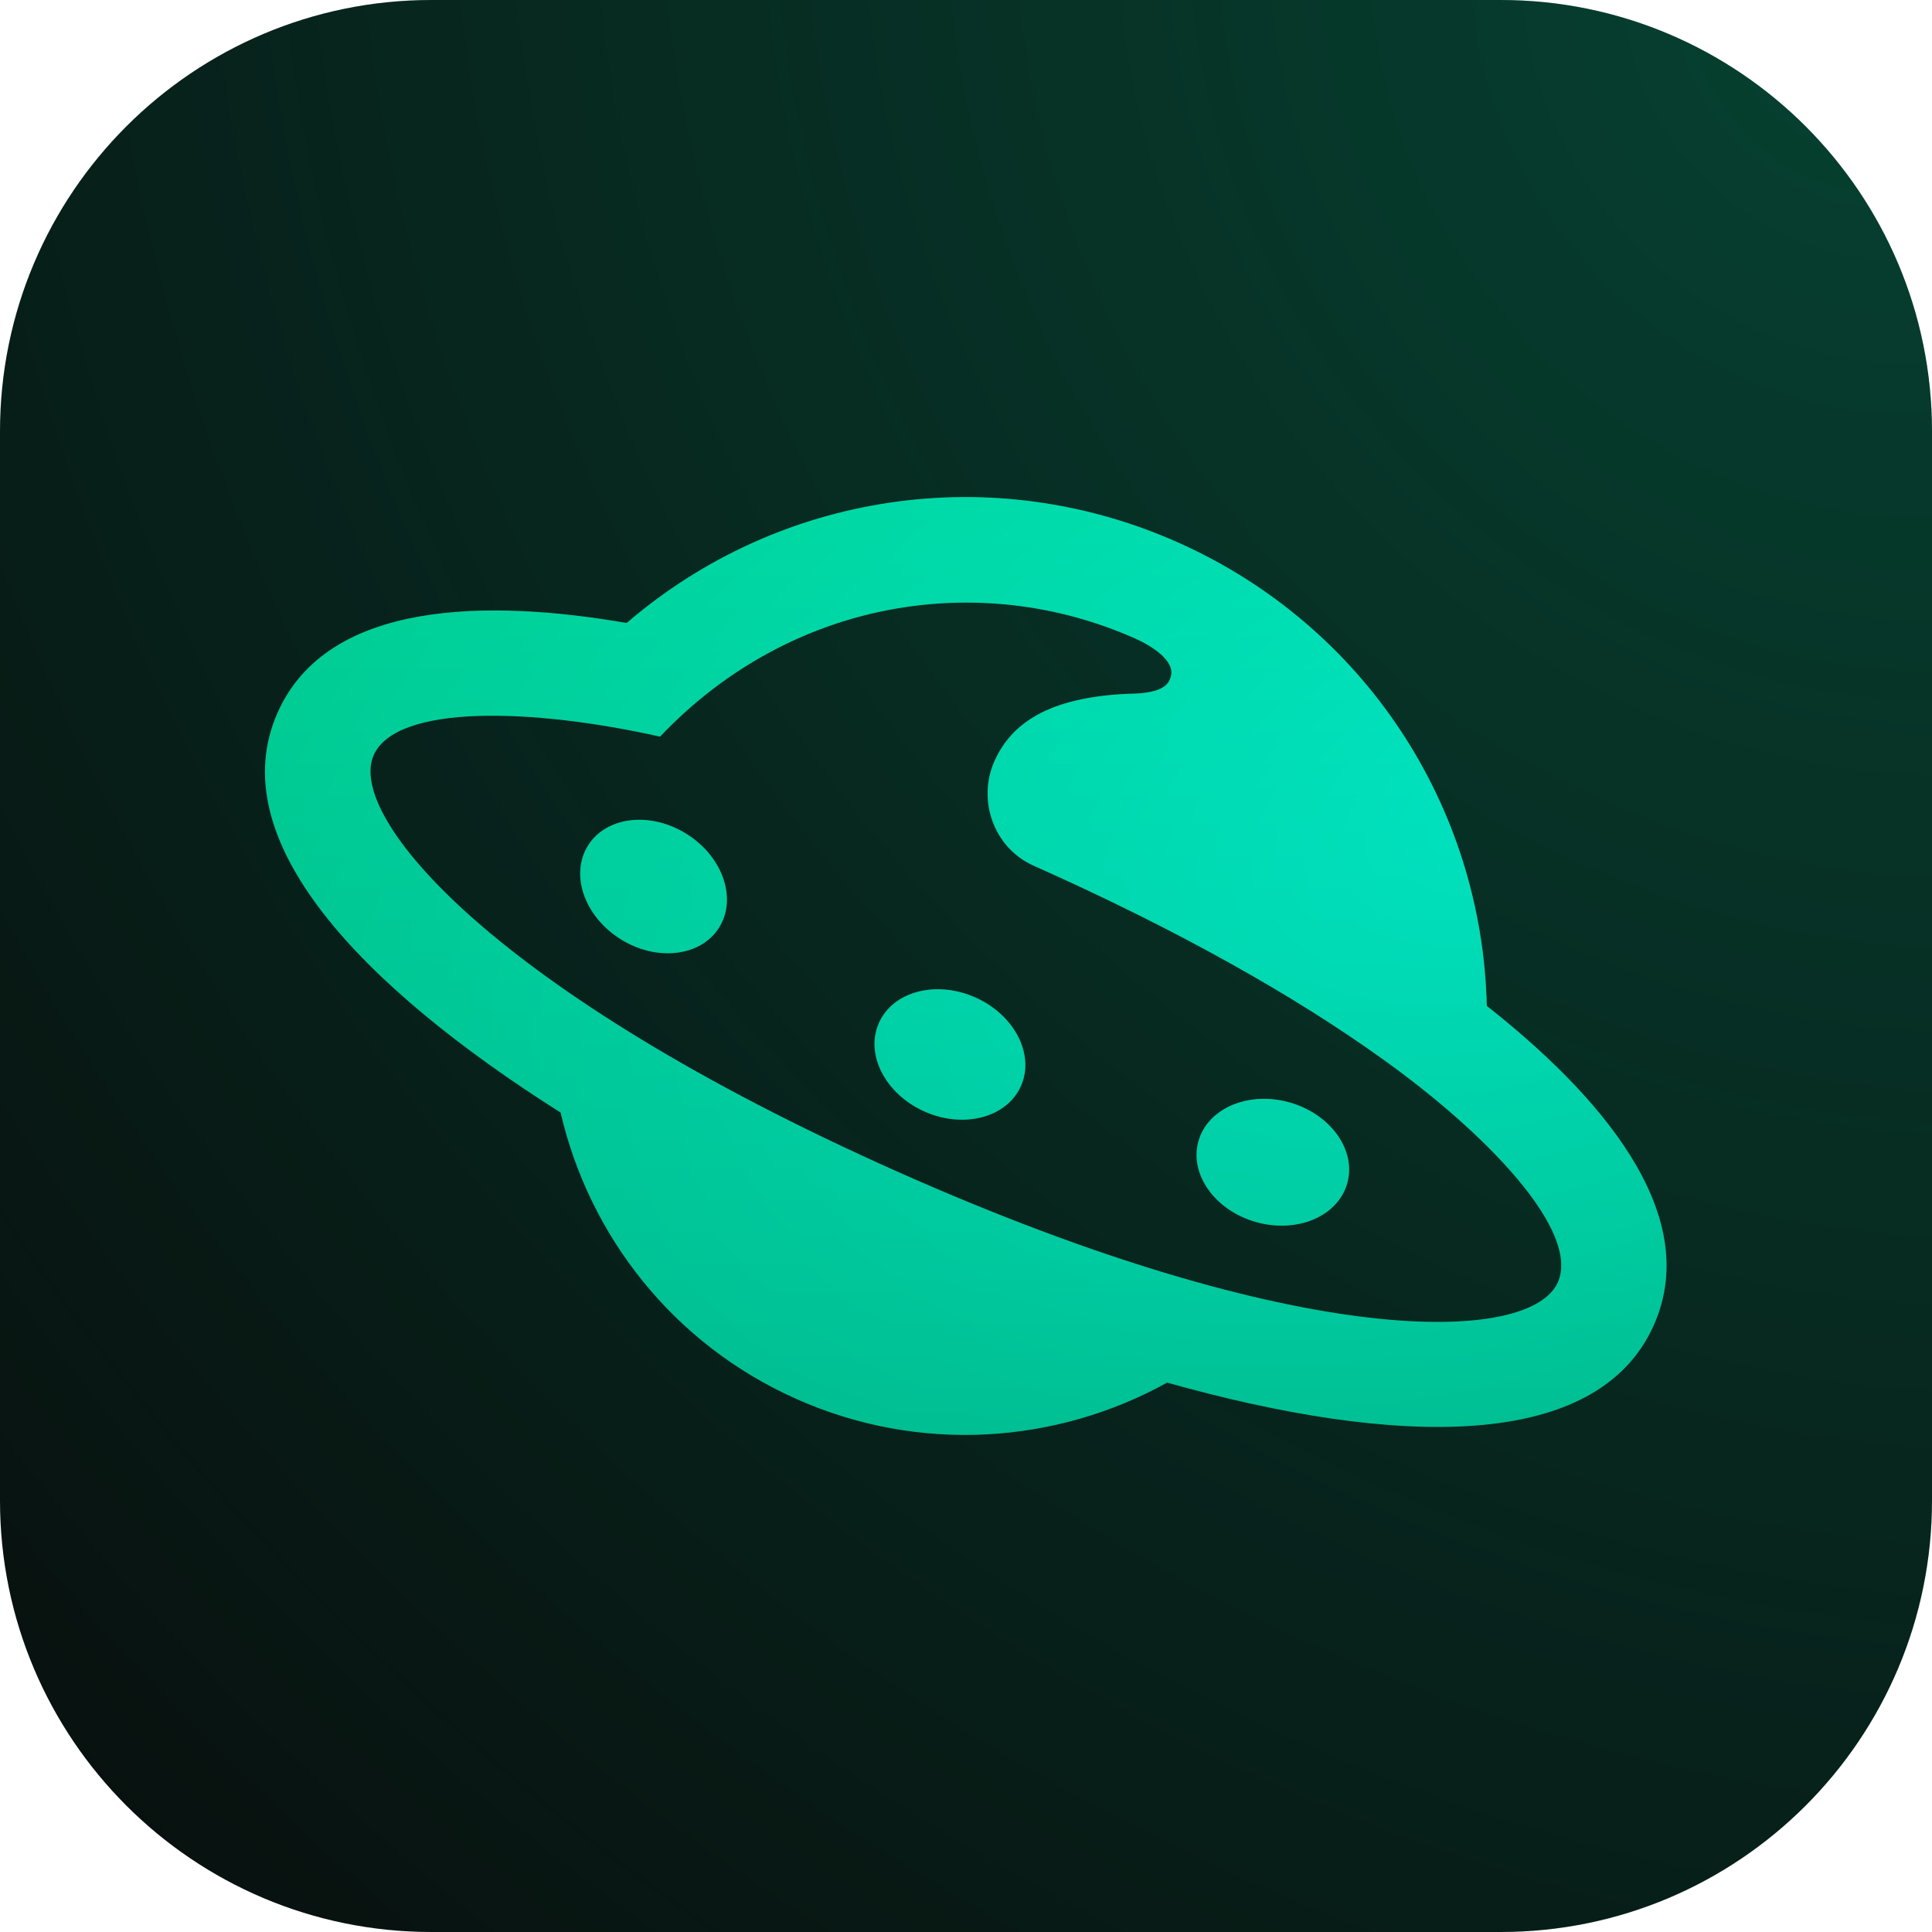
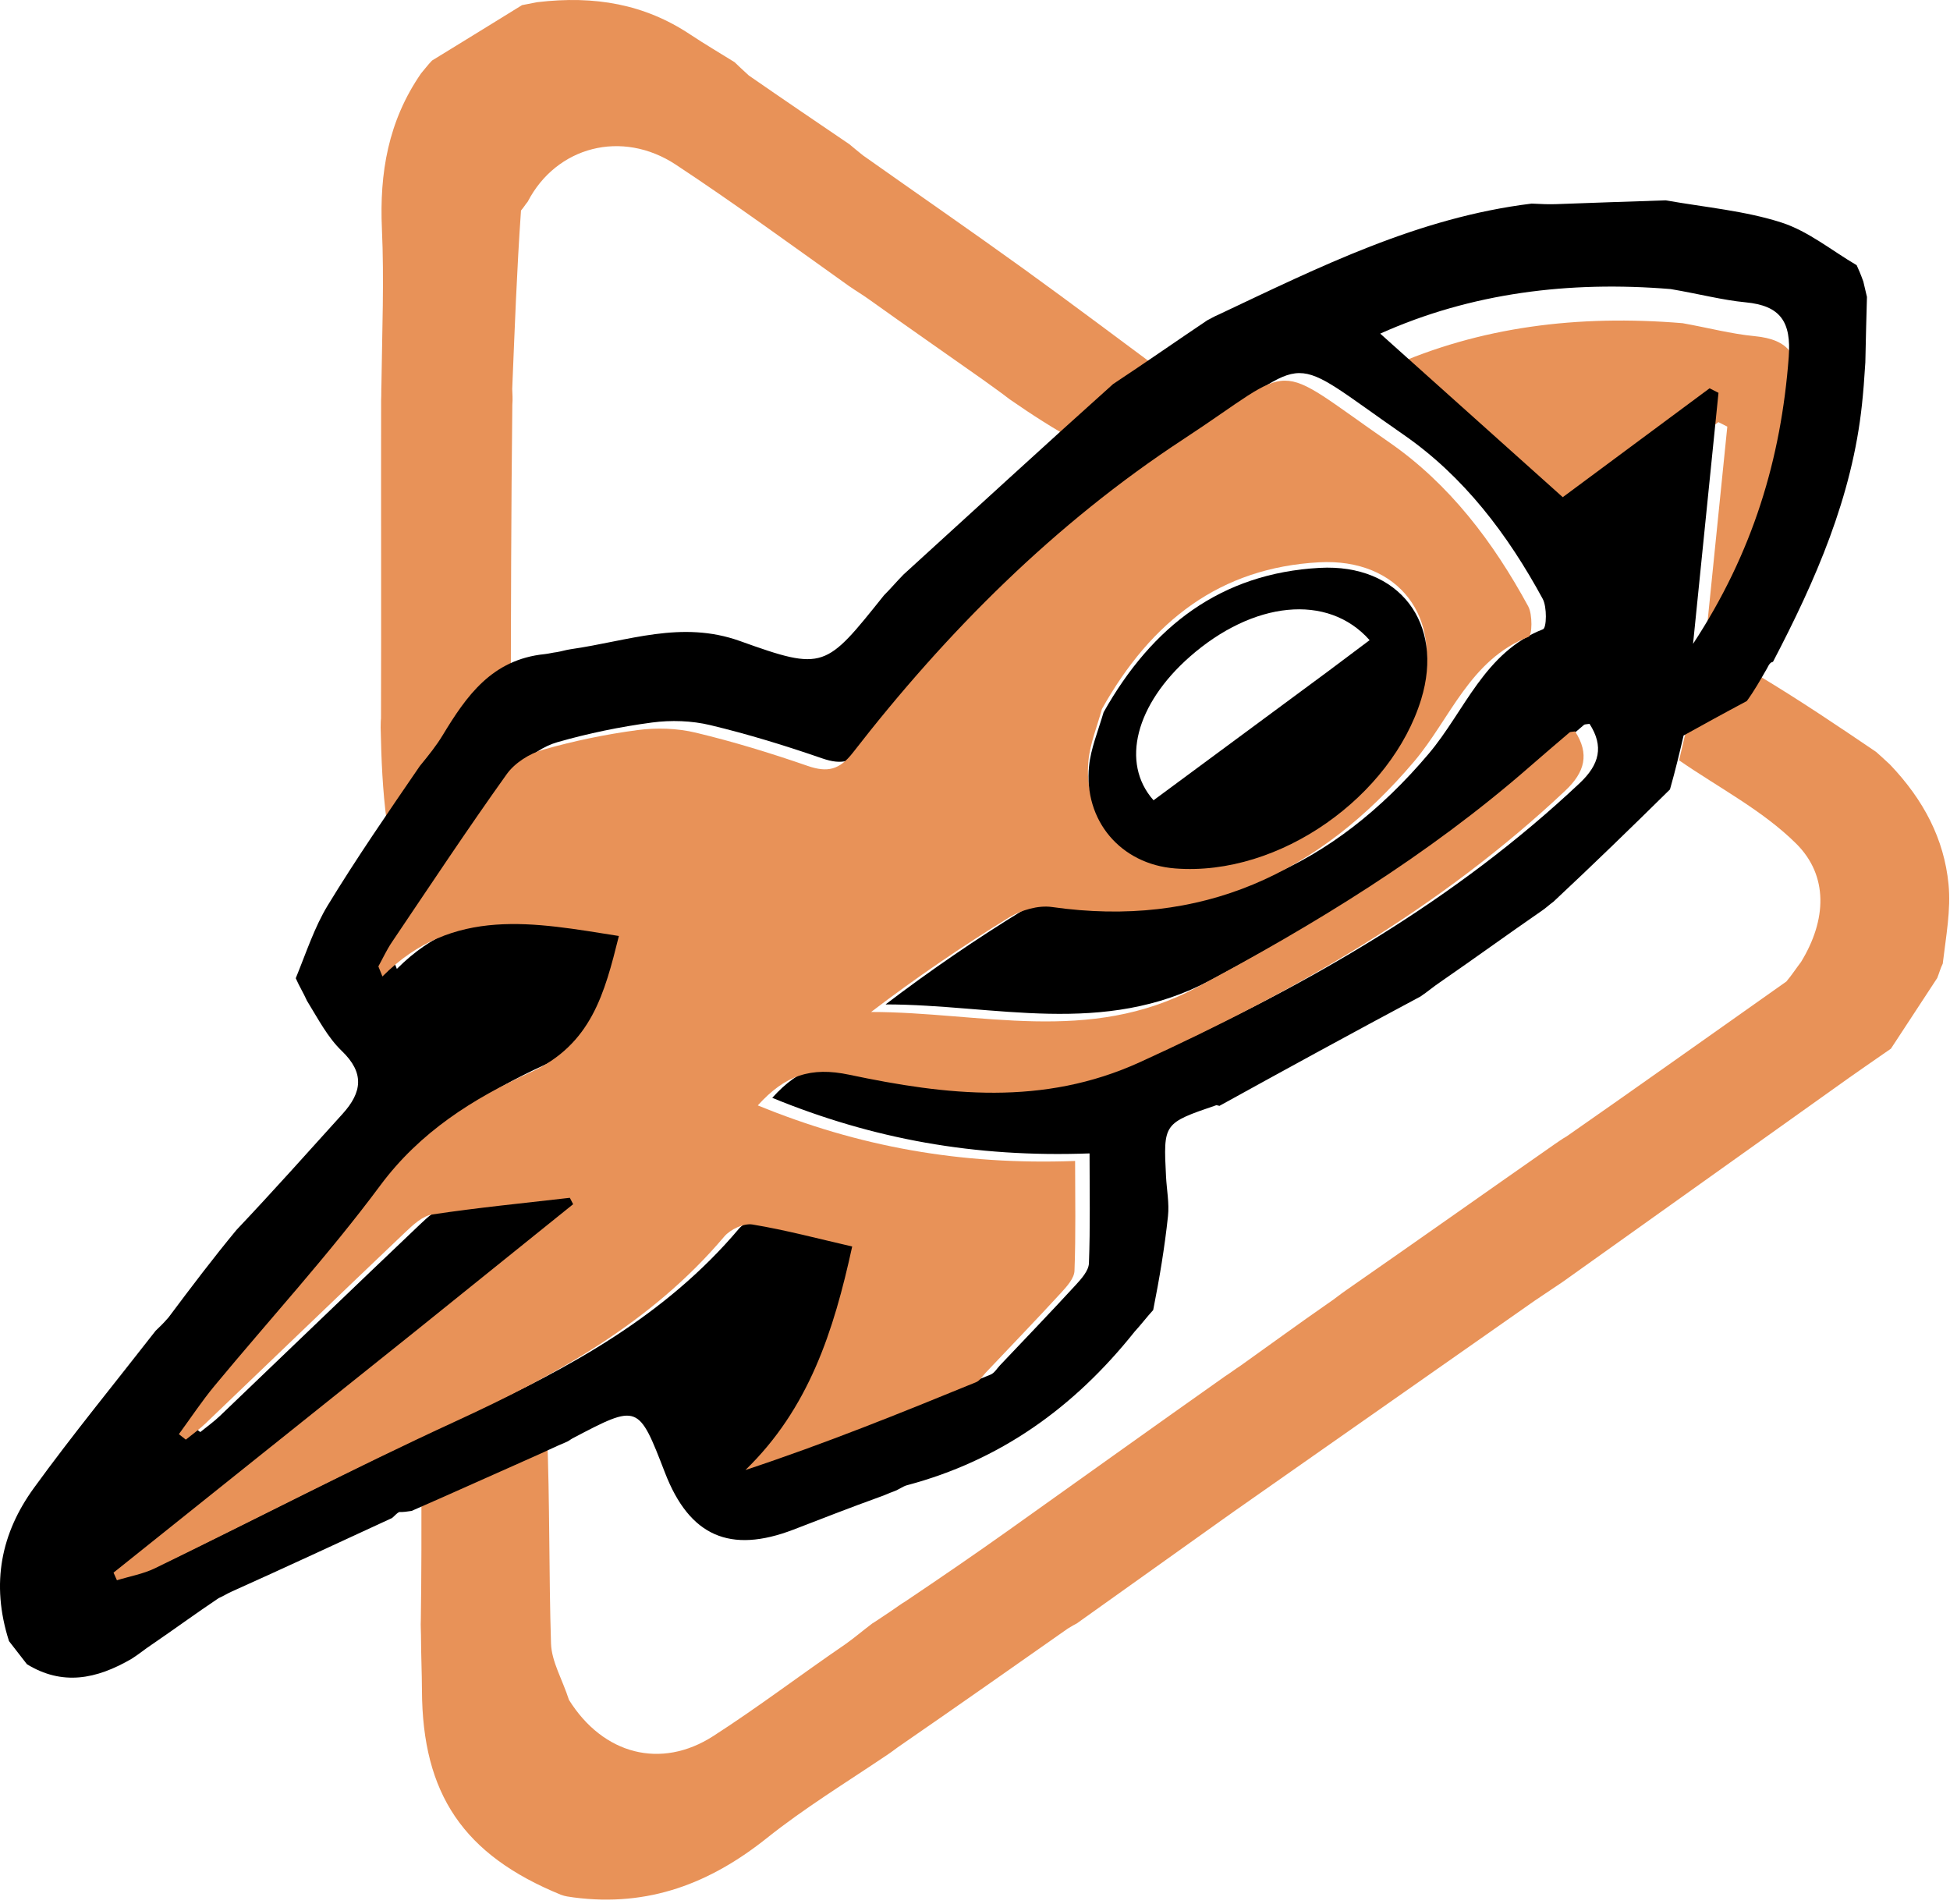
- <svg xmlns="http://www.w3.org/2000/svg" width="824" height="824" viewBox="0 0 824 824" fill="none">
-   <rect width="824" height="824" rx="184" fill="#08110F" />
-   <rect width="824" height="824" rx="184" fill="url(#paint0_radial_0_21)" fill-opacity="0.5" />
-   <path d="M435.425 463.217C429.441 476.657 411.033 481.515 394.309 474.07C377.585 466.624 368.879 449.693 374.863 436.253C380.846 422.813 399.254 417.954 415.978 425.4C432.702 432.846 441.409 449.777 435.425 463.217Z" fill="url(#paint1_linear_0_21)" />
-   <path d="M435.425 463.217C429.441 476.657 411.033 481.515 394.309 474.07C377.585 466.624 368.879 449.693 374.863 436.253C380.846 422.813 399.254 417.954 415.978 425.4C432.702 432.846 441.409 449.777 435.425 463.217Z" fill="url(#paint2_radial_0_21)" style="mix-blend-mode:soft-light" />
-   <path d="M535.563 521.172C553.071 526.191 570.536 518.856 574.571 504.789C578.606 490.722 567.684 475.251 550.175 470.232C532.666 465.213 515.201 472.548 511.166 486.615C507.131 500.682 518.054 516.153 535.563 521.172Z" fill="url(#paint3_linear_0_21)" />
-   <path d="M535.563 521.172C553.071 526.191 570.536 518.856 574.571 504.789C578.606 490.722 567.684 475.251 550.175 470.232C532.666 465.213 515.201 472.548 511.166 486.615C507.131 500.682 518.054 516.153 535.563 521.172Z" fill="url(#paint4_radial_0_21)" style="mix-blend-mode:soft-light" />
-   <path d="M292.782 355.633C308.227 365.286 314.462 383.173 306.709 395.584C298.955 407.995 280.149 410.231 264.704 400.578C249.258 390.924 243.023 373.037 250.777 360.626C258.53 348.215 277.337 345.98 292.782 355.633Z" fill="url(#paint5_linear_0_21)" />
-   <path d="M292.782 355.633C308.227 365.286 314.462 383.173 306.709 395.584C298.955 407.995 280.149 410.231 264.704 400.578C249.258 390.924 243.023 373.037 250.777 360.626C258.53 348.215 277.337 345.98 292.782 355.633Z" fill="url(#paint6_radial_0_21)" style="mix-blend-mode:soft-light" />
-   <path fill-rule="evenodd" clip-rule="evenodd" d="M502.355 231.325C581.373 266.506 632.095 343.263 634.119 429.03C680.633 465.639 726.858 516.883 705.36 565.168C681.25 619.319 595.382 617.091 497.781 589.689C450.767 615.718 392.444 620.168 339.689 596.68C286.934 573.192 251.229 526.908 239.1 474.517C153.428 420.321 94.315 357.999 118.425 303.847C139.923 255.562 208.935 255.626 267.265 265.697C332.356 209.81 423.338 196.144 502.355 231.325ZM159.38 322.082C147.667 348.389 210.578 423.052 382.845 499.751C555.111 576.449 652.693 573.241 664.405 546.934C674.099 525.16 634.213 483.308 588.537 450.878C553.009 425.484 504.344 397.494 440.864 369.231C423.586 361.538 416.839 341.008 424.104 324.691C431.369 308.374 447.329 297.463 480.93 295.91C496.747 295.862 498.823 291.476 499.546 287.716C500.442 281.915 492.401 276.002 484.108 272.31C418.17 242.953 337.453 255.265 281.503 314.178C226.84 301.933 169.074 300.309 159.38 322.082Z" fill="url(#paint7_linear_0_21)" />
-   <path fill-rule="evenodd" clip-rule="evenodd" d="M502.355 231.325C581.373 266.506 632.095 343.263 634.119 429.03C680.633 465.639 726.858 516.883 705.36 565.168C681.25 619.319 595.382 617.091 497.781 589.689C450.767 615.718 392.444 620.168 339.689 596.68C286.934 573.192 251.229 526.908 239.1 474.517C153.428 420.321 94.315 357.999 118.425 303.847C139.923 255.562 208.935 255.626 267.265 265.697C332.356 209.81 423.338 196.144 502.355 231.325ZM159.38 322.082C147.667 348.389 210.578 423.052 382.845 499.751C555.111 576.449 652.693 573.241 664.405 546.934C674.099 525.16 634.213 483.308 588.537 450.878C553.009 425.484 504.344 397.494 440.864 369.231C423.586 361.538 416.839 341.008 424.104 324.691C431.369 308.374 447.329 297.463 480.93 295.91C496.747 295.862 498.823 291.476 499.546 287.716C500.442 281.915 492.401 276.002 484.108 272.31C418.17 242.953 337.453 255.265 281.503 314.178C226.84 301.933 169.074 300.309 159.38 322.082Z" fill="url(#paint8_radial_0_21)" style="mix-blend-mode:soft-light" />
-   <defs>
-     <radialGradient id="paint0_radial_0_21" cx="0" cy="0" r="1" gradientUnits="userSpaceOnUse" gradientTransform="translate(814.524 12.36) rotate(125.613) scale(1089.59 1210.34)">
-       <stop stop-color="#00D196" stop-opacity="0.5" />
-       <stop offset="0.997" stop-color="#00D196" stop-opacity="0" />
-     </radialGradient>
-     <linearGradient id="paint1_linear_0_21" x1="411.893" y1="212" x2="411.893" y2="612" gradientUnits="userSpaceOnUse">
-       <stop stop-color="#00D196" />
-       <stop offset="1" stop-color="#00B381" />
-     </linearGradient>
-     <radialGradient id="paint2_radial_0_21" cx="0" cy="0" r="1" gradientUnits="userSpaceOnUse" gradientTransform="translate(644.721 344.481) rotate(159.984) scale(631.37 385.135)">
-       <stop stop-color="white" />
-       <stop offset="1" stop-color="white" stop-opacity="0" />
-     </radialGradient>
-     <linearGradient id="paint3_linear_0_21" x1="411.893" y1="212" x2="411.893" y2="612" gradientUnits="userSpaceOnUse">
-       <stop stop-color="#00D196" />
-       <stop offset="1" stop-color="#00B381" />
-     </linearGradient>
-     <radialGradient id="paint4_radial_0_21" cx="0" cy="0" r="1" gradientUnits="userSpaceOnUse" gradientTransform="translate(644.721 344.481) rotate(159.984) scale(631.37 385.135)">
-       <stop stop-color="white" />
-       <stop offset="1" stop-color="white" stop-opacity="0" />
-     </radialGradient>
-     <linearGradient id="paint5_linear_0_21" x1="411.893" y1="212" x2="411.893" y2="612" gradientUnits="userSpaceOnUse">
-       <stop stop-color="#00D196" />
-       <stop offset="1" stop-color="#00B381" />
-     </linearGradient>
-     <radialGradient id="paint6_radial_0_21" cx="0" cy="0" r="1" gradientUnits="userSpaceOnUse" gradientTransform="translate(644.721 344.481) rotate(159.984) scale(631.37 385.135)">
-       <stop stop-color="white" />
-       <stop offset="1" stop-color="white" stop-opacity="0" />
-     </radialGradient>
-     <linearGradient id="paint7_linear_0_21" x1="411.893" y1="212" x2="411.893" y2="612" gradientUnits="userSpaceOnUse">
-       <stop stop-color="#00D196" />
-       <stop offset="1" stop-color="#00B381" />
-     </linearGradient>
-     <radialGradient id="paint8_radial_0_21" cx="0" cy="0" r="1" gradientUnits="userSpaceOnUse" gradientTransform="translate(644.721 344.481) rotate(159.984) scale(631.37 385.135)">
-       <stop stop-color="white" />
-       <stop offset="1" stop-color="white" stop-opacity="0" />
-     </radialGradient>
-   </defs>
+ <svg xmlns="http://www.w3.org/2000/svg" width="292" height="285" viewBox="0 0 292 285" fill="none">
+   <path d="M76.485 106.815C68.859 107.657 65.048 113.159 61.498 119.021C60.566 120.561 59.433 121.979 57.921 123.113C57.276 118.255 57.102 113.737 57 108.915C57.029 108.407 56.986 108.204 57.053 107.55C57.103 91.468 57.043 75.834 57.07 59.846C57.115 59.012 57.073 58.532 57.116 57.595C57.223 49.52 57.533 41.89 57.19 34.289C56.813 25.93 58.114 18.147 63.056 10.985C63.641 10.309 64.02 9.766 64.695 9.065C69.383 6.194 73.777 3.482 78.171 0.769C78.692 0.663 79.212 0.558 80.436 0.329C89.105 -0.705 96.558 0.646 103.328 5.145C105.512 6.596 107.775 7.927 110.002 9.313C110.561 9.85 111.12 10.387 112.132 11.306C117.458 14.995 122.332 18.302 127.206 21.61C127.729 22.048 128.253 22.487 129.225 23.269C137.511 29.128 145.4 34.572 153.173 40.178C160.773 45.66 168.255 51.307 175.788 56.882C171.274 60.047 166.76 63.211 161.551 66.285C157.687 64.145 154.517 62.096 151.173 59.778C149.789 58.697 148.58 57.883 147.14 56.823C141.359 52.737 135.809 48.897 130.094 44.808C129.058 44.065 128.187 43.571 127.107 42.816C118.347 36.573 109.917 30.41 101.212 24.664C93.138 19.334 83.302 21.938 79.022 30.203C78.63 30.666 78.476 30.992 78.016 31.522C77.392 40.434 77.075 49.14 76.702 58.234C76.723 59.134 76.798 59.647 76.718 60.602C76.537 76.301 76.511 91.558 76.485 106.815Z" fill="#E89258" />
+   <path d="M63.107 222.16C69.233 219.373 75.358 216.585 81.907 214.227C82.348 225.137 82.181 235.624 82.51 246.096C82.595 248.824 84.226 251.504 85.199 254.546C90.325 262.746 98.987 264.987 106.79 259.973C113.481 255.674 119.822 250.831 126.636 246.175C128.073 245.148 129.193 244.176 130.603 243.112C131.701 242.429 132.508 241.838 133.593 241.131C134.338 240.635 134.806 240.254 135.587 239.787C140.92 236.203 145.969 232.744 150.956 229.197C161.723 221.541 172.459 213.84 183.47 206.069C184.31 205.527 184.887 205.073 185.791 204.481C190.26 201.303 194.403 198.262 198.839 195.185C199.85 194.52 200.567 193.892 201.618 193.169C212.11 185.88 222.269 178.687 232.696 171.404C233.385 170.958 233.806 170.602 234.568 170.18C245.676 162.44 256.443 154.764 267.498 146.973C268.326 145.993 268.864 145.13 269.694 144.045C273.544 137.754 273.807 131.142 268.978 126.34C263.957 121.346 257.348 117.948 251.434 113.853C252.058 111.187 252.682 108.522 253.255 106.076C256.255 104.417 259.318 102.724 263.079 101C269.496 104.842 275.214 108.716 280.932 112.589C281.489 113.085 282.045 113.581 283.007 114.479C288.096 119.816 291.117 125.669 291.778 132.395C292.157 136.246 291.396 140.208 290.914 144.299C290.551 145.04 290.422 145.602 290.09 146.446C287.643 150.163 285.397 153.598 283.151 157.033C282.872 157.22 282.593 157.407 281.893 157.902C279.974 159.246 278.464 160.265 276.982 161.321C262.651 171.529 248.326 181.743 233.999 191.955C232.767 192.778 231.536 193.602 229.798 194.777C214.566 205.448 199.841 215.768 185.116 226.088C184.543 226.5 183.969 226.911 182.909 227.652C175.354 233.025 168.287 238.069 161.22 243.112C160.923 243.262 160.627 243.412 159.885 243.874C151.367 249.858 143.294 255.529 134.968 261.272C134.186 261.797 133.657 262.249 132.788 262.824C126.564 267.013 120.432 270.766 114.856 275.218C106.382 281.983 97.142 285.604 85.897 284.124C85.141 284.008 84.701 283.986 84.01 283.731C69.409 277.773 63.242 268.641 63.185 253.094C63.175 250.458 63.048 247.823 63.039 244.834C63.037 244.008 62.971 243.535 63.015 242.611C63.12 235.493 63.114 228.827 63.107 222.16Z" fill="#E89258" />
+   <path d="M251.961 48.396C255.853 49.093 259.261 50.004 262.725 50.334C267.945 50.831 269.566 53.268 269.172 58.522C268.028 73.742 263.817 87.805 254.844 101.474C256.186 88.234 257.419 76.059 258.653 63.883C258.207 63.658 257.762 63.434 257.317 63.209C249.802 68.782 242.288 74.355 235.334 79.512C225.999 71.148 217.144 63.213 208 55.019C221.588 48.923 236.281 47.096 251.961 48.396Z" fill="#E89258" />
+   <path d="M4.034 249.205C3.273 248.228 2.511 247.252 1.349 245.747C-1.432 237.067 0.221 229.507 5.064 222.83C10.896 214.792 17.208 207.103 23.311 199.262C23.848 198.757 24.385 198.252 25.235 197.276C28.721 192.618 31.892 188.43 35.401 184.185C40.925 178.345 46.094 172.546 51.305 166.785C54.208 163.576 54.625 160.674 51.177 157.366C49.079 155.354 47.669 152.624 45.968 149.861C45.41 148.619 44.835 147.732 44.287 146.481C45.879 142.585 47.091 138.837 49.083 135.565C53.363 128.536 58.045 121.753 62.868 114.705C64.214 113.067 65.347 111.649 66.279 110.109C69.829 104.247 73.64 98.745 81.574 97.948C82.269 97.867 82.657 97.741 83.399 97.648C84.187 97.513 84.621 97.343 85.453 97.216C94.117 95.978 102.035 92.84 110.825 95.997C123.45 100.532 123.615 100.074 132.37 89.144C133.44 88.073 134.222 87.123 135.303 86.024C145.845 76.435 156.089 66.996 166.68 57.51C171.54 54.299 176.055 51.135 180.79 47.957C181.355 47.69 181.7 47.436 182.398 47.146C197.594 39.974 212.339 32.57 229.357 30.487C230.837 30.564 231.941 30.607 233.042 30.568C238.357 30.383 243.67 30.175 249.419 30C255.509 31.065 261.335 31.575 266.762 33.322C270.784 34.617 274.288 37.521 278.022 39.708C278.308 40.336 278.594 40.964 279.023 42.163C279.297 43.312 279.43 43.889 279.564 44.465C279.481 47.457 279.399 50.449 279.323 54.272C279.161 56.912 279.013 58.722 278.822 60.527C277.357 74.416 271.864 86.915 265.49 99.109C265.158 99.171 264.949 99.366 264.608 100.077C263.537 101.929 262.723 103.397 261.571 104.978C258.17 106.785 255.108 108.478 252.107 110.137C251.535 112.582 250.91 115.248 250.067 118.211C244.207 123.988 238.565 129.467 232.625 135.02C231.916 135.532 231.505 135.971 230.762 136.46C225.606 140.021 220.782 143.531 215.642 147.075C214.564 147.799 213.802 148.488 212.691 149.228C202.436 154.698 192.529 160.118 182.62 165.585C182.618 165.632 182.574 165.559 182.138 165.493C174.2 168.205 174.197 168.205 174.605 176.18C174.707 178.158 175.106 180.162 174.899 182.105C174.404 186.767 173.63 191.4 172.683 196.168C171.667 197.283 170.936 198.275 169.898 199.408C160.802 210.82 149.728 218.707 135.809 222.404C135.201 222.565 134.672 223.023 133.812 223.339C133.025 223.611 132.533 223.887 131.666 224.177C127.137 225.809 122.989 227.447 118.825 229.045C109.3 232.7 103.245 230.015 99.58 220.537C95.586 210.207 95.585 210.206 85.719 215.389C85.436 215.538 85.204 215.787 84.63 216.008C83.236 216.58 82.161 217.133 80.711 217.773C74.211 220.646 68.085 223.434 61.639 226.246C60.898 226.352 60.476 226.432 59.8 226.412C59.375 226.605 59.205 226.899 58.698 227.317C50.599 231.054 42.838 234.667 34.779 238.286C34.014 238.622 33.545 238.953 32.731 239.314C29.274 241.632 26.163 243.919 22.741 246.255C21.649 246.979 20.869 247.655 19.726 248.381C14.395 251.491 9.32 252.437 4.034 249.205ZM63.91 198.57C48.994 210.499 34.079 222.429 19.163 234.358C19.333 234.738 19.502 235.118 19.672 235.498C21.583 234.909 23.61 234.559 25.387 233.694C40.364 226.403 55.153 218.707 70.281 211.749C85.38 204.805 99.684 196.964 110.619 184.027C111.525 182.956 113.54 182.013 114.838 182.227C119.856 183.057 124.792 184.38 129.773 185.522C127.009 198.205 123.272 209.799 113.783 218.992C125.702 215.044 137.033 210.465 148.342 205.832C148.908 205.601 149.293 204.918 149.751 204.435C153.532 200.444 157.346 196.482 161.066 192.435C161.927 191.497 163.018 190.283 163.061 189.161C163.268 183.741 163.154 178.309 163.154 172.713C145.942 173.352 130.684 170.559 115.637 164.392C119.755 159.853 123.598 158.589 129.33 159.8C143.862 162.869 158.329 164.545 172.849 157.925C196.062 147.343 217.879 134.851 236.555 117.263C239.513 114.477 240.192 111.757 238.022 108.389C237.521 108.474 237.309 108.445 237.2 108.538C235.175 110.262 233.153 111.991 231.149 113.739C215.994 126.961 199.037 137.305 181.299 146.765C165.231 155.335 148.97 150.411 132.607 150.403C139.368 145.257 146.208 140.586 153.258 136.255C155.067 135.145 157.636 134.394 159.684 134.686C182.017 137.87 199.65 129.748 213.919 112.891C219.358 106.466 222.245 97.671 231.062 94.223C231.593 94.016 231.677 90.9 231.004 89.661C225.778 80.045 219.217 71.354 210.174 65.09C192.099 52.569 196.869 53.163 179.335 64.657C160.106 77.263 143.961 93.424 129.875 111.575C127.871 114.156 126.072 114.581 123.109 113.556C117.606 111.653 112.015 109.935 106.355 108.58C103.564 107.912 100.483 107.813 97.631 108.192C92.856 108.827 88.09 109.812 83.46 111.137C81.446 111.713 79.242 113.113 78.04 114.794C72.133 123.058 66.521 131.535 60.839 139.959C60.069 141.101 59.489 142.371 58.821 143.581C59.023 144.082 59.226 144.583 59.428 145.085C70.003 134.468 82.264 137.046 94.837 139.025C92.695 147.613 90.731 155.276 81.577 159.452C73.052 163.341 65.063 168.354 59.107 176.377C51.376 186.79 42.561 196.396 34.275 206.4C32.37 208.7 30.718 211.209 28.949 213.622C29.295 213.896 29.642 214.17 29.988 214.443C30.972 213.64 32.016 212.9 32.931 212.025C42.908 202.481 52.846 192.896 62.852 183.384C64.02 182.274 65.45 180.94 66.91 180.721C73.743 179.697 80.628 179.027 87.495 178.23C87.659 178.55 87.823 178.869 87.987 179.189C80.147 185.501 72.306 191.814 63.91 198.57ZM250.183 43.287C234.962 42.033 220.269 43.861 206.68 49.957C215.824 58.15 224.68 66.086 234.014 74.45C240.968 69.292 248.483 63.719 255.997 58.146C256.442 58.371 256.888 58.596 257.333 58.821C256.099 70.996 254.866 83.171 253.524 96.411C262.497 82.743 266.708 68.68 267.852 53.46C268.246 48.206 266.625 45.768 261.406 45.272C257.942 44.942 254.533 44.031 250.183 43.287Z" fill="black" />
+   <path d="M62.025 199.48C70.143 192.946 77.984 186.634 85.824 180.321C85.66 180.001 85.496 179.682 85.332 179.362C78.465 180.159 71.58 180.829 64.747 181.854C63.287 182.073 61.857 183.406 60.689 184.516C50.683 194.028 40.745 203.613 30.768 213.157C29.853 214.032 28.809 214.772 27.825 215.575C27.479 215.302 27.133 215.028 26.786 214.754C28.555 212.342 30.207 209.833 32.112 207.533C40.398 197.528 49.213 187.922 56.944 177.509C62.9 169.486 70.889 164.473 79.414 160.584C88.568 156.408 90.532 148.745 92.674 140.157C80.101 138.178 67.84 135.601 57.266 146.217C57.063 145.715 56.86 145.214 56.658 144.713C57.326 143.503 57.906 142.233 58.676 141.092C64.359 132.667 69.97 124.191 75.877 115.926C77.079 114.245 79.283 112.845 81.297 112.269C85.927 110.945 90.692 109.959 95.468 109.324C98.32 108.945 101.401 109.045 104.192 109.712C109.852 111.067 115.443 112.785 120.946 114.689C123.909 115.713 125.708 115.288 127.712 112.707C141.798 94.556 157.943 78.395 177.172 65.789C194.706 54.295 189.936 53.702 208.011 66.222C217.054 72.486 223.615 81.177 228.841 90.793C229.514 92.032 229.43 95.148 228.899 95.356C220.082 98.804 217.195 107.598 211.756 114.024C197.487 130.88 179.854 139.003 157.521 135.818C155.473 135.526 152.904 136.277 151.095 137.388C144.045 141.718 137.205 146.389 130.444 151.535C146.807 151.543 163.068 156.467 179.136 147.897C196.874 138.437 213.831 128.093 228.986 114.871C230.99 113.123 233.012 111.395 235.037 109.67C235.146 109.577 235.358 109.606 235.859 109.521C238.029 112.889 237.35 115.609 234.392 118.395C215.716 135.984 193.899 148.475 170.686 159.057C156.166 165.677 141.699 164.001 127.167 160.932C121.435 159.721 117.592 160.985 113.474 165.524C128.521 171.691 143.779 174.484 160.991 173.845C160.991 179.441 161.105 184.873 160.898 190.293C160.855 191.416 159.764 192.629 158.903 193.567C155.183 197.615 151.37 201.576 147.588 205.567C147.13 206.05 146.745 206.733 146.179 206.965C134.87 211.597 123.539 216.176 111.62 220.124C121.109 210.931 124.846 199.337 127.61 186.654C122.629 185.512 117.693 184.189 112.675 183.359C111.377 183.145 109.362 184.088 108.456 185.159C97.521 198.096 83.217 205.937 68.118 212.881C52.99 219.839 38.202 227.535 23.224 234.826C21.448 235.691 19.42 236.041 17.509 236.63C17.339 236.25 17.17 235.87 17 235.491C31.916 223.561 46.831 211.631 62.025 199.48ZM165.005 106.171C164.312 108.731 163.258 111.255 162.993 113.858C162.162 122.032 167.724 128.577 175.889 129.21C191.599 130.429 208.283 118.34 212.721 103.889C216.228 92.468 209.414 83.552 197.525 84.199C182.785 85.002 172.438 92.895 165.005 106.171Z" fill="#E89258" />
+   <path d="M165.257 106.657C172.527 93.729 182.874 85.836 197.614 85.033C209.503 84.386 216.317 93.302 212.81 104.723C208.372 119.174 191.688 131.263 175.977 130.044C167.813 129.411 162.251 122.866 163.082 114.692C163.347 112.089 164.401 109.565 165.257 106.657ZM198.866 100.527C200.931 98.979 202.995 97.431 205.091 95.859C198.813 88.775 187.62 90.025 178.172 98.334C170.083 105.447 167.76 114.232 172.734 119.836C181.238 113.554 189.765 107.255 198.866 100.527Z" fill="black" />
</svg>
